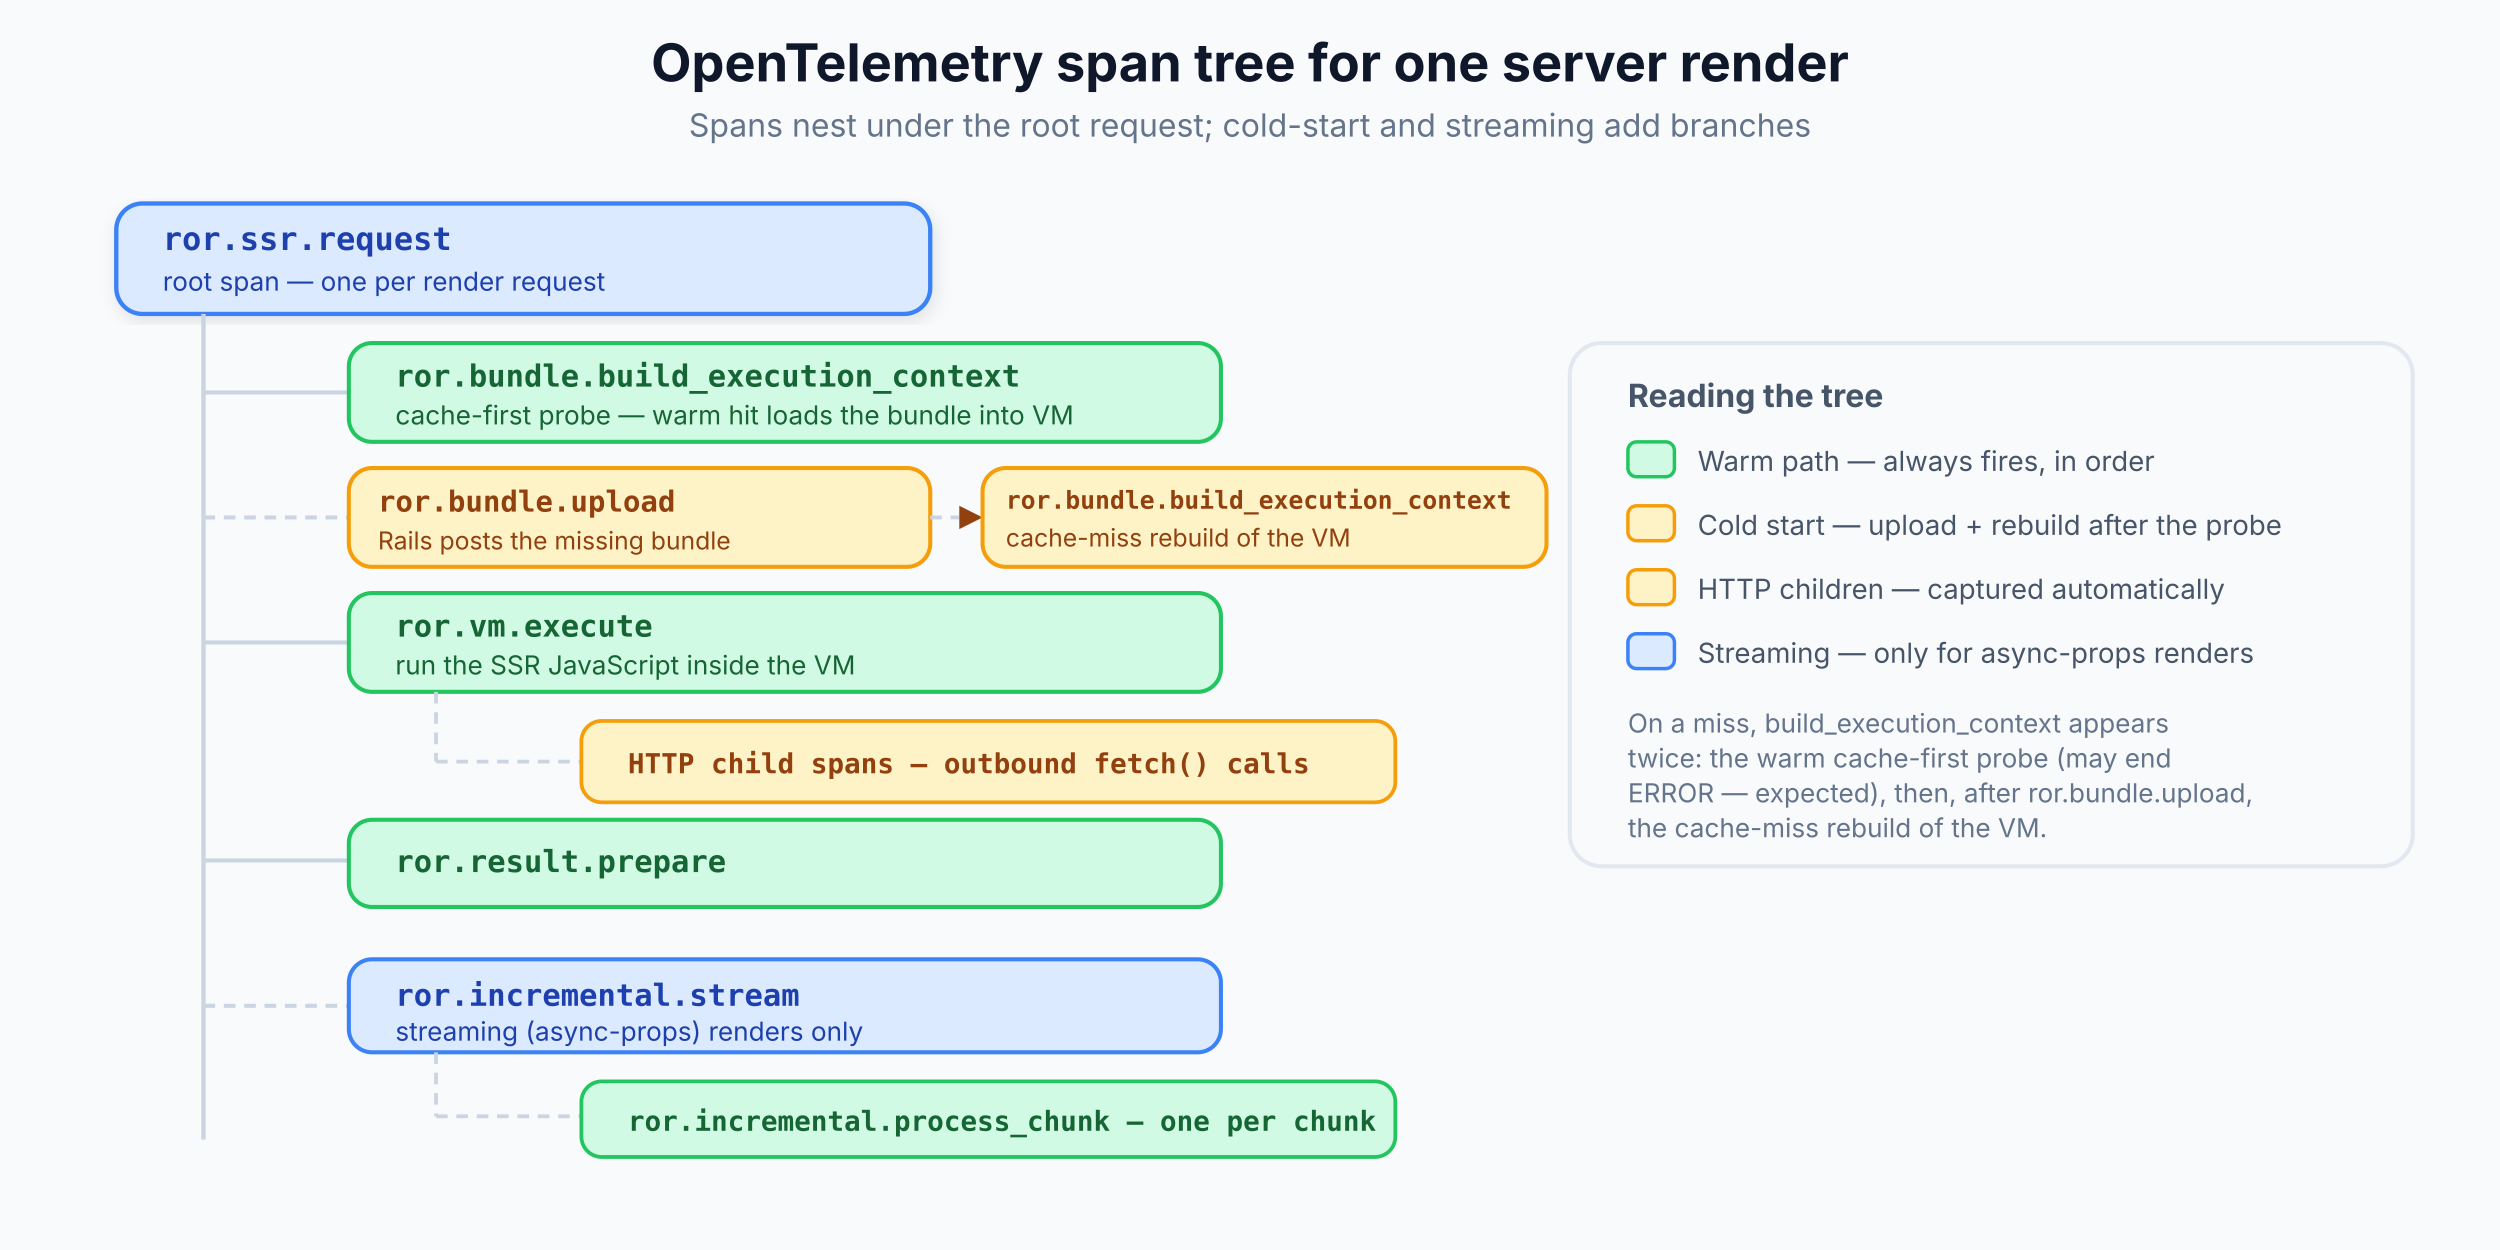
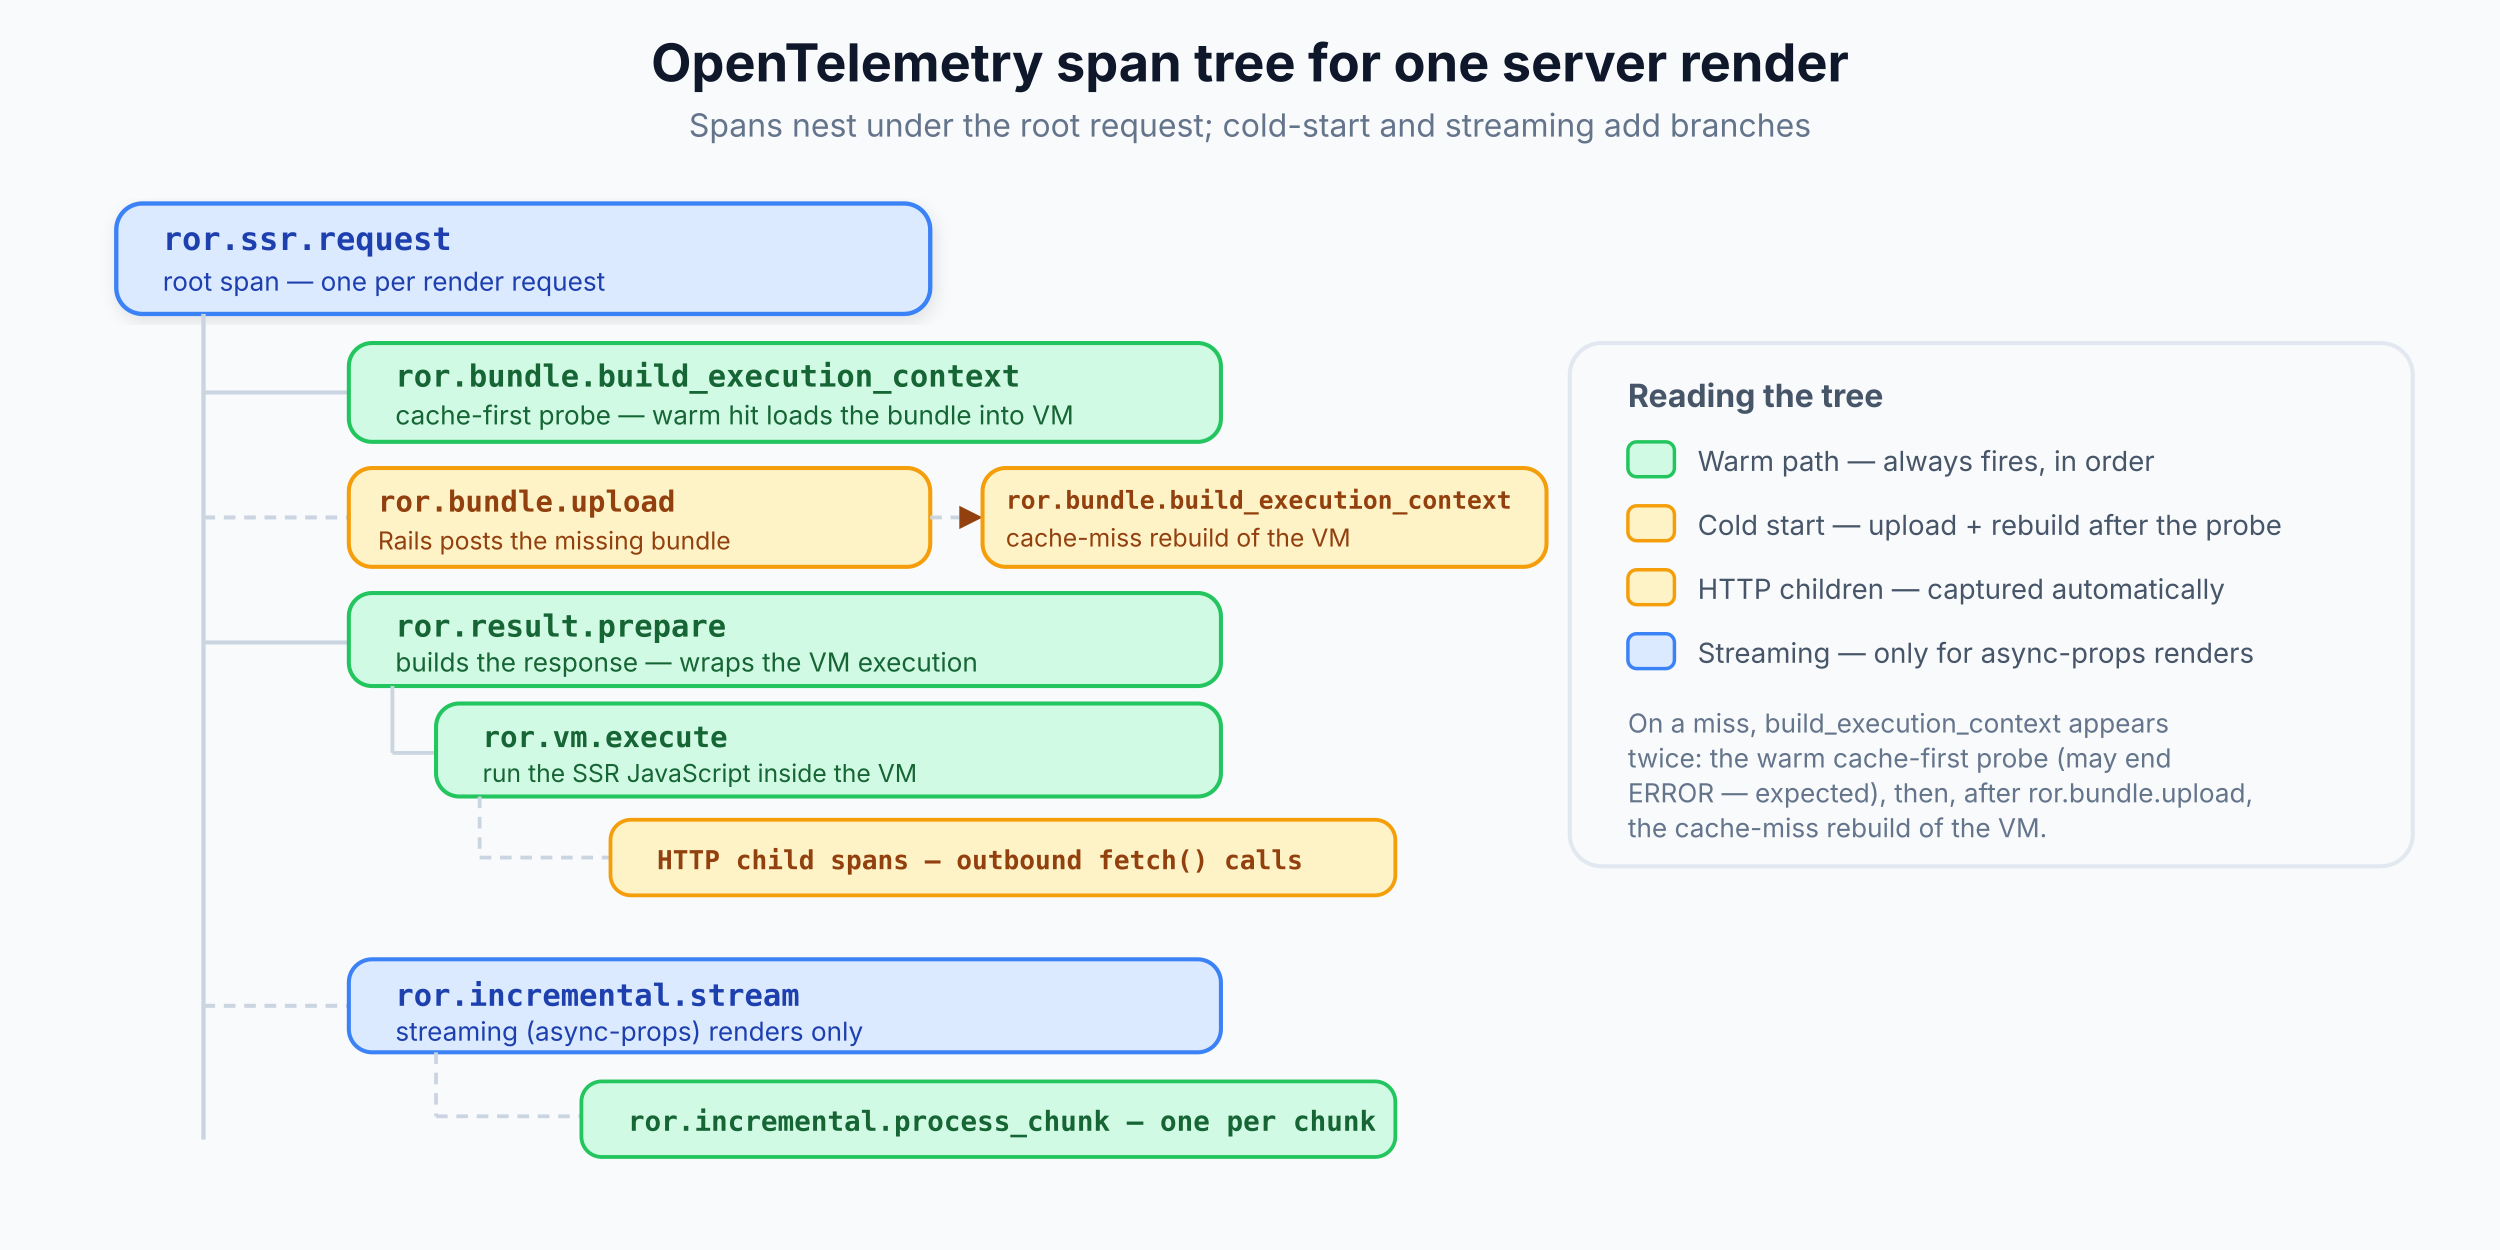
<svg xmlns="http://www.w3.org/2000/svg" viewBox="0 0 860 430" font-family="system-ui, -apple-system, 'Segoe UI', sans-serif">
  <defs>
    <filter id="shadow">
      <feDropShadow dx="1" dy="2" stdDeviation="3" flood-opacity="0.1" />
    </filter>
    <style>
      .bg { fill: #F8FAFC; }
      .title { fill: #0F172A; }
      .subtitle { fill: #64748B; }
      .root { fill: #DBEAFE; stroke: #3B82F6; }
      .root-text { fill: #1E40AF; }
      .warm { fill: #D1FAE5; stroke: #22C55E; }
      .warm-text { fill: #166534; }
      .cold { fill: #FEF3C7; stroke: #F59E0B; }
      .cold-text { fill: #92400E; }
      .http { fill: #FEF3C7; stroke: #F59E0B; }
      .http-text { fill: #92400E; }
      .stream { fill: #DBEAFE; stroke: #3B82F6; }
      .stream-text { fill: #1E40AF; }
      .chunk { fill: #D1FAE5; stroke: #22C55E; }
      .chunk-text { fill: #166534; }
      .connector { stroke: #CBD5E1; }
      .connector-dash { stroke: #CBD5E1; }
      .mono { font-family: monospace; }
      .note { fill: #64748B; }
      .legend { fill: #475569; }
      @media (prefers-color-scheme: dark) {
        .bg { fill: #0F172A; }
        .title { fill: #F1F5F9; }
        .subtitle { fill: #94A3B8; }
        .root { fill: #172554; stroke: #3B82F6; }
        .root-text { fill: #93C5FD; }
        .warm { fill: #052E16; stroke: #10B981; }
        .warm-text { fill: #6EE7B7; }
        .cold { fill: #422006; stroke: #F59E0B; }
        .cold-text { fill: #FDE68A; }
        .http { fill: #422006; stroke: #F59E0B; }
        .http-text { fill: #FDE68A; }
        .stream { fill: #172554; stroke: #3B82F6; }
        .stream-text { fill: #93C5FD; }
        .chunk { fill: #052E16; stroke: #10B981; }
        .chunk-text { fill: #6EE7B7; }
        .connector { stroke: #475569; }
        .connector-dash { stroke: #475569; }
        .note { fill: #94A3B8; }
        .legend { fill: #94A3B8; }
      }
    </style>
  </defs>
  <rect width="860" height="430" class="bg" />
  <text x="430" y="28" text-anchor="middle" font-size="18" font-weight="700" class="title">OpenTelemetry span tree for one server render</text>
  <text x="430" y="47" text-anchor="middle" font-size="11" class="subtitle">Spans nest under the root request; cold-start and streaming add branches</text>
  <rect x="40" y="70" width="280" height="38" rx="9" class="root" stroke-width="1.5" filter="url(#shadow)" />
  <text x="56" y="86" font-size="11" font-weight="700" class="root-text mono">ror.ssr.request</text>
  <text x="56" y="100" font-size="9" class="root-text">root span — one per render request</text>
  <line x1="70" y1="108" x2="70" y2="392" class="connector" stroke-width="1.5" />
  <line x1="70" y1="135" x2="120" y2="135" class="connector" stroke-width="1.4" />
  <rect x="120" y="118" width="300" height="34" rx="8" class="warm" stroke-width="1.4" />
  <text x="136" y="133" font-size="10.5" font-weight="700" class="warm-text mono">ror.bundle.build_execution_context</text>
  <text x="136" y="146" font-size="9" class="warm-text">cache-first probe — warm hit loads the bundle into VM</text>
  <line x1="70" y1="178" x2="120" y2="178" class="connector-dash" stroke-width="1.4" stroke-dasharray="4 3" />
  <rect x="120" y="161" width="200" height="34" rx="8" class="cold" stroke-width="1.4" />
  <text x="130" y="176" font-size="10" font-weight="700" class="cold-text mono">ror.bundle.upload</text>
  <text x="130" y="189" font-size="8.5" class="cold-text">Rails posts the missing bundle</text>
  <line x1="320" y1="178" x2="330" y2="178" class="connector-dash" stroke-width="1.3" stroke-dasharray="4 3" />
  <polygon points="330,174 338,178 330,182" class="cold-text" fill="#92400E" />
  <rect x="338" y="161" width="194" height="34" rx="8" class="cold" stroke-width="1.4" />
  <text x="346" y="175" font-size="8.5" font-weight="700" class="cold-text mono">ror.bundle.build_execution_context</text>
  <text x="346" y="188" font-size="8.5" class="cold-text">cache-miss rebuild of the VM</text>
  <line x1="70" y1="221" x2="120" y2="221" class="connector" stroke-width="1.4" />
-   <rect x="120" y="204" width="300" height="34" rx="8" class="warm" stroke-width="1.4" />
-   <text x="136" y="219" font-size="10.5" font-weight="700" class="warm-text mono">ror.vm.execute</text>
-   <text x="136" y="232" font-size="9" class="warm-text">run the SSR JavaScript inside the VM</text>
-   <line x1="150" y1="238" x2="150" y2="262" class="connector-dash" stroke-width="1.3" stroke-dasharray="4 3" />
-   <line x1="150" y1="262" x2="200" y2="262" class="connector-dash" stroke-width="1.3" stroke-dasharray="4 3" />
-   <rect x="200" y="248" width="280" height="28" rx="7" class="http" stroke-width="1.3" />
-   <text x="216" y="266" font-size="9.5" font-weight="600" class="http-text mono">HTTP child spans — outbound fetch() calls</text>
-   <line x1="70" y1="296" x2="120" y2="296" class="connector" stroke-width="1.4" />
-   <rect x="120" y="282" width="300" height="30" rx="8" class="warm" stroke-width="1.4" />
-   <text x="136" y="300" font-size="10.5" font-weight="700" class="warm-text mono">ror.result.prepare</text>
+   <rect x="120" y="204" width="300" height="32" rx="8" class="warm" stroke-width="1.4" />
+   <text x="136" y="219" font-size="10.5" font-weight="700" class="warm-text mono">ror.result.prepare</text>
+   <text x="136" y="231" font-size="9" class="warm-text">builds the response — wraps the VM execution</text>
+   <line x1="135" y1="236" x2="135" y2="259" class="connector" stroke-width="1.3" />
+   <line x1="135" y1="259" x2="150" y2="259" class="connector" stroke-width="1.3" />
+   <rect x="150" y="242" width="270" height="32" rx="8" class="warm" stroke-width="1.4" />
+   <text x="166" y="257" font-size="10" font-weight="700" class="warm-text mono">ror.vm.execute</text>
+   <text x="166" y="269" font-size="8.5" class="warm-text">run the SSR JavaScript inside the VM</text>
+   <line x1="165" y1="274" x2="165" y2="295" class="connector-dash" stroke-width="1.3" stroke-dasharray="4 3" />
+   <line x1="165" y1="295" x2="210" y2="295" class="connector-dash" stroke-width="1.3" stroke-dasharray="4 3" />
+   <rect x="210" y="282" width="270" height="26" rx="7" class="http" stroke-width="1.3" />
+   <text x="226" y="299" font-size="9" font-weight="600" class="http-text mono">HTTP child spans — outbound fetch() calls</text>
  <line x1="70" y1="346" x2="120" y2="346" class="connector-dash" stroke-width="1.4" stroke-dasharray="4 3" />
  <rect x="120" y="330" width="300" height="32" rx="8" class="stream" stroke-width="1.4" />
  <text x="136" y="346" font-size="10.5" font-weight="700" class="stream-text mono">ror.incremental.stream</text>
  <text x="136" y="358" font-size="9" class="stream-text">streaming (async-props) renders only</text>
  <line x1="150" y1="362" x2="150" y2="384" class="connector-dash" stroke-width="1.3" stroke-dasharray="4 3" />
  <line x1="150" y1="384" x2="200" y2="384" class="connector-dash" stroke-width="1.3" stroke-dasharray="4 3" />
  <rect x="200" y="372" width="280" height="26" rx="7" class="chunk" stroke-width="1.3" />
  <text x="216" y="389" font-size="9.5" font-weight="600" class="chunk-text mono">ror.incremental.process_chunk — one per chunk</text>
  <rect x="540" y="118" width="290" height="180" rx="11" fill="none" stroke="#E2E8F0" stroke-width="1.4" />
  <text x="560" y="140" font-size="11" font-weight="700" class="legend">Reading the tree</text>
  <rect x="560" y="152" width="16" height="12" rx="3" class="warm" stroke-width="1.2" />
  <text x="584" y="162" font-size="9.5" class="legend">Warm path — always fires, in order</text>
  <rect x="560" y="174" width="16" height="12" rx="3" class="cold" stroke-width="1.2" />
  <text x="584" y="184" font-size="9.5" class="legend">Cold start — upload + rebuild after the probe</text>
  <rect x="560" y="196" width="16" height="12" rx="3" class="http" stroke-width="1.2" />
  <text x="584" y="206" font-size="9.5" class="legend">HTTP children — captured automatically</text>
  <rect x="560" y="218" width="16" height="12" rx="3" class="stream" stroke-width="1.2" />
  <text x="584" y="228" font-size="9.5" class="legend">Streaming — only for async-props renders</text>
  <text x="560" y="252" font-size="9" class="note">On a miss, build_execution_context appears</text>
  <text x="560" y="264" font-size="9" class="note">twice: the warm cache-first probe (may end</text>
  <text x="560" y="276" font-size="9" class="note">ERROR — expected), then, after ror.bundle.upload,</text>
  <text x="560" y="288" font-size="9" class="note">the cache-miss rebuild of the VM.</text>
</svg>
